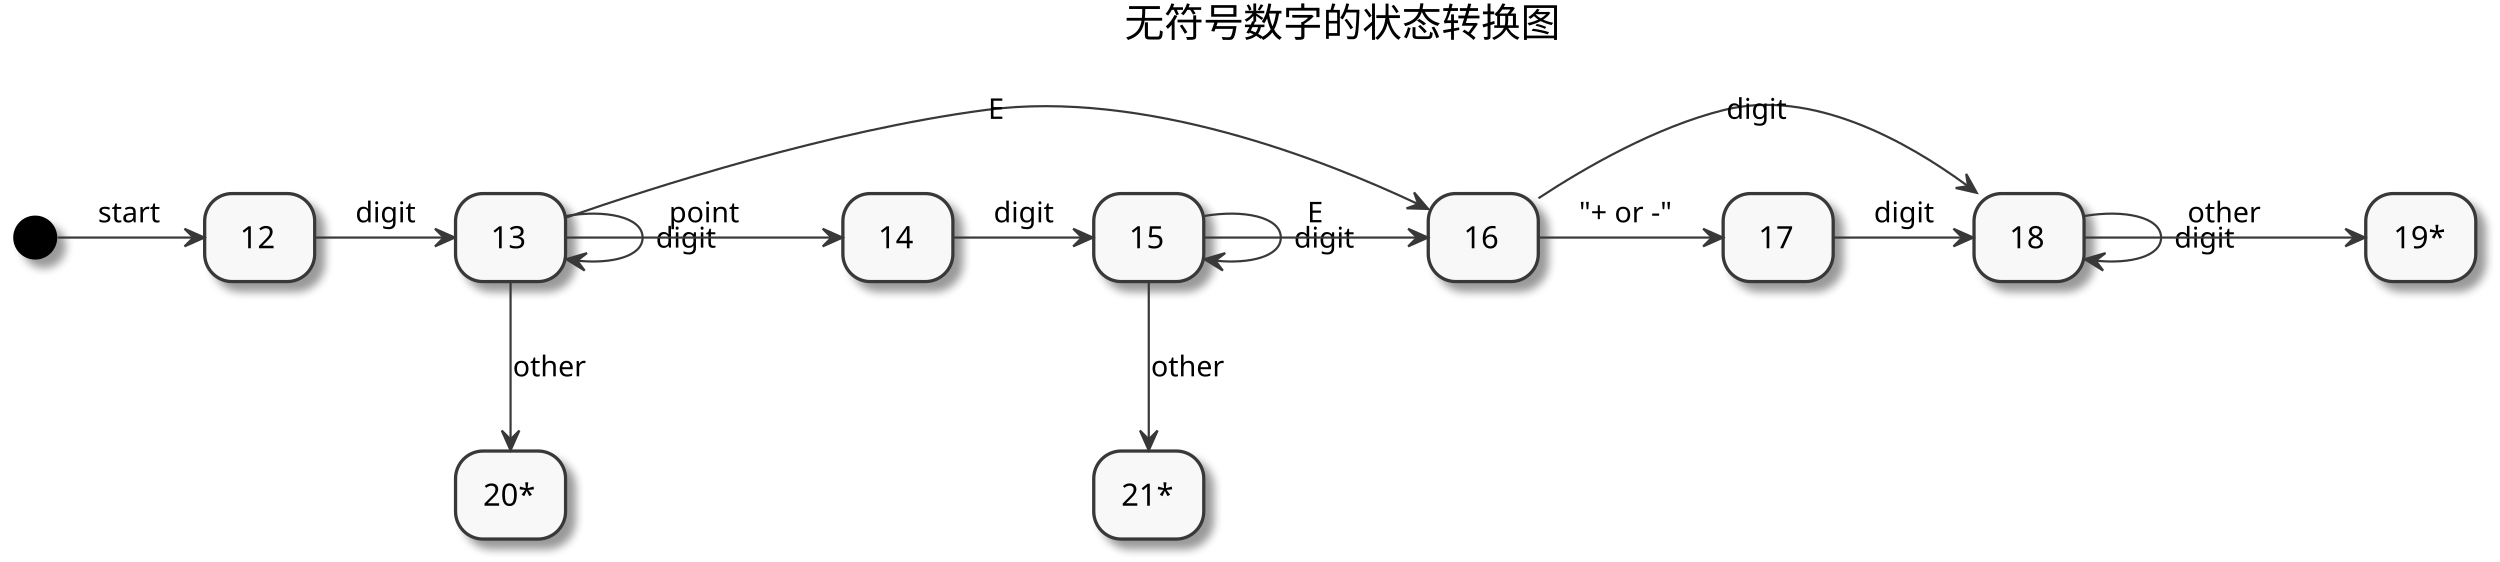
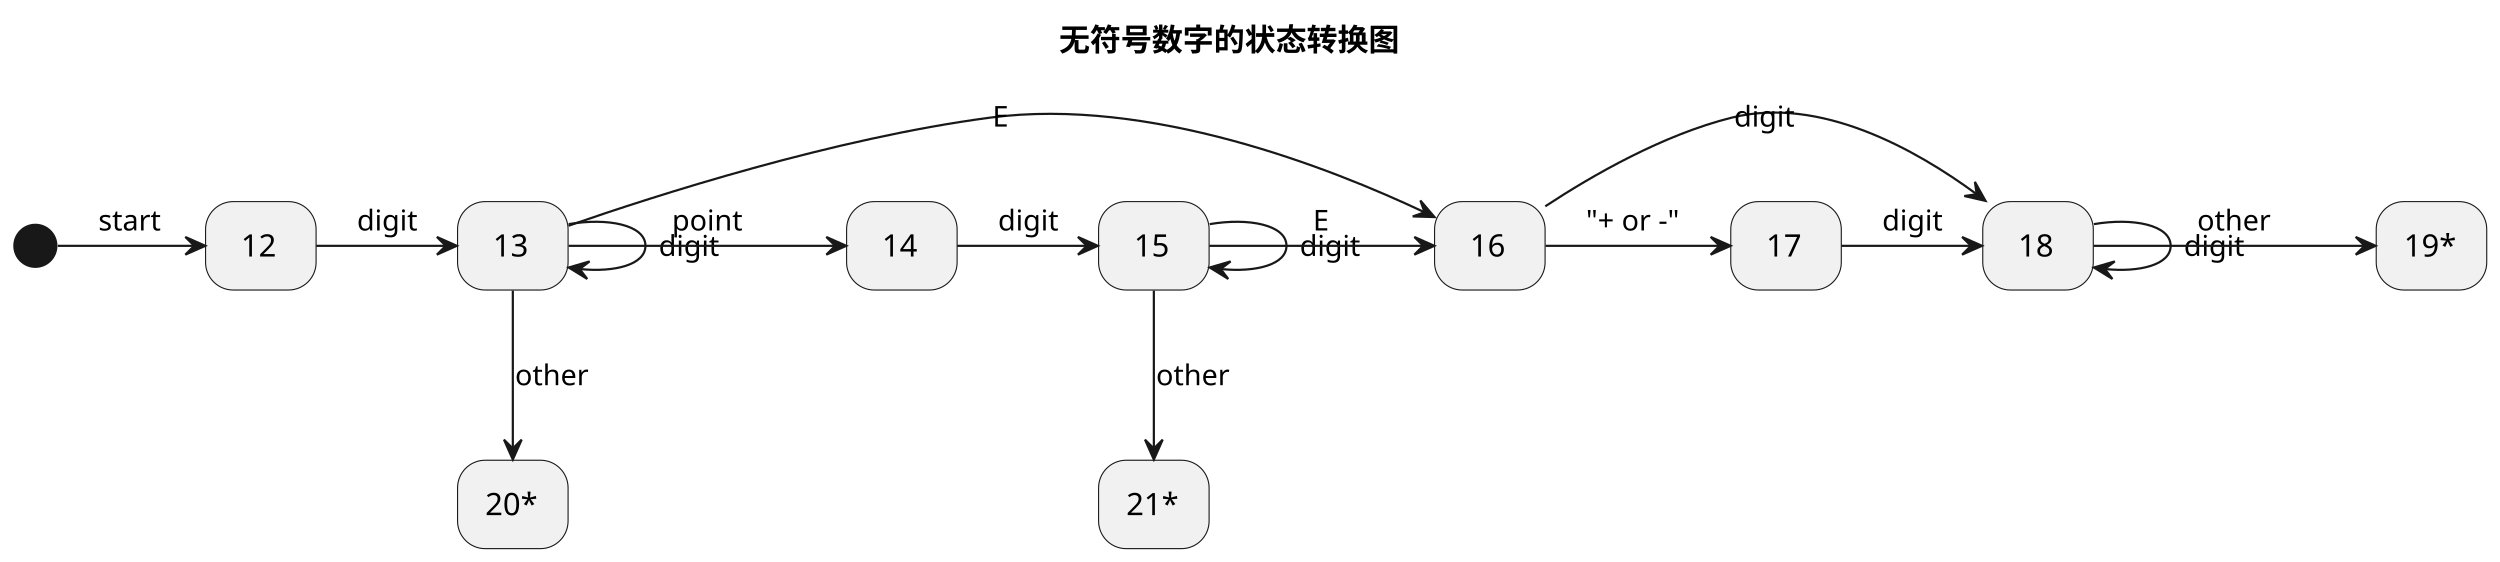
- <svg xmlns="http://www.w3.org/2000/svg" contentScriptType="application/ecmascript" contentStyleType="text/css" height="255px" preserveAspectRatio="none" style="width:1136px;height:255px;" version="1.1" viewBox="0 0 1136 255" width="1136px" zoomAndPan="magnify">
-   <defs>
-     <filter height="300%" id="f1lo8eswcix0w1" width="300%" x="-1" y="-1">
-       <feGaussianBlur result="blurOut" stdDeviation="2.0" />
-       <feColorMatrix in="blurOut" result="blurOut2" type="matrix" values="0 0 0 0 0 0 0 0 0 0 0 0 0 0 0 0 0 0 .4 0" />
-       <feOffset dx="4.0" dy="4.0" in="blurOut2" result="blurOut3" />
-       <feBlend in="SourceGraphic" in2="blurOut3" mode="normal" />
-     </filter>
-   </defs>
+ <svg xmlns="http://www.w3.org/2000/svg" contentStyleType="text/css" height="254px" preserveAspectRatio="none" style="width:1131px;height:254px;background:#FFFFFF;" version="1.1" viewBox="0 0 1131 254" width="1131px" zoomAndPan="magnify">
+   <defs />
  <g>
-     <text fill="#000000" font-family="sans-serif" font-size="18" lengthAdjust="spacingAndGlyphs" textLength="121" x="511" y="16.708">无符号数字的状态转换图</text>
-     <rect fill="#F8F8F8" filter="url(#f1lo8eswcix0w1)" height="40" rx="12.5" ry="12.5" style="stroke: #383838; stroke-width: 1.5;" width="50" x="1075" y="87.953" />
-     <text fill="#000000" font-family="sans-serif" font-size="14" lengthAdjust="spacingAndGlyphs" textLength="25" x="1087.5" y="112.8">19*</text>
-     <rect fill="#F8F8F8" filter="url(#f1lo8eswcix0w1)" height="40" rx="12.5" ry="12.5" style="stroke: #383838; stroke-width: 1.5;" width="50" x="207" y="204.953" />
-     <text fill="#000000" font-family="sans-serif" font-size="14" lengthAdjust="spacingAndGlyphs" textLength="25" x="219.5" y="229.8">20*</text>
-     <rect fill="#F8F8F8" filter="url(#f1lo8eswcix0w1)" height="40" rx="12.5" ry="12.5" style="stroke: #383838; stroke-width: 1.5;" width="50" x="497" y="204.953" />
-     <text fill="#000000" font-family="sans-serif" font-size="14" lengthAdjust="spacingAndGlyphs" textLength="25" x="509.5" y="229.8">21*</text>
-     <ellipse cx="16" cy="107.953" fill="#000000" filter="url(#f1lo8eswcix0w1)" rx="10" ry="10" style="stroke: none; stroke-width: 1.0;" />
-     <rect fill="#F8F8F8" filter="url(#f1lo8eswcix0w1)" height="40" rx="12.5" ry="12.5" style="stroke: #383838; stroke-width: 1.5;" width="50" x="93" y="87.953" />
-     <text fill="#000000" font-family="sans-serif" font-size="14" lengthAdjust="spacingAndGlyphs" textLength="18" x="109" y="112.8">12</text>
-     <rect fill="#F8F8F8" filter="url(#f1lo8eswcix0w1)" height="40" rx="12.5" ry="12.5" style="stroke: #383838; stroke-width: 1.5;" width="50" x="207" y="87.953" />
-     <text fill="#000000" font-family="sans-serif" font-size="14" lengthAdjust="spacingAndGlyphs" textLength="18" x="223" y="112.8">13</text>
-     <rect fill="#F8F8F8" filter="url(#f1lo8eswcix0w1)" height="40" rx="12.5" ry="12.5" style="stroke: #383838; stroke-width: 1.5;" width="50" x="383" y="87.953" />
-     <text fill="#000000" font-family="sans-serif" font-size="14" lengthAdjust="spacingAndGlyphs" textLength="18" x="399" y="112.8">14</text>
-     <rect fill="#F8F8F8" filter="url(#f1lo8eswcix0w1)" height="40" rx="12.5" ry="12.5" style="stroke: #383838; stroke-width: 1.5;" width="50" x="649" y="87.953" />
-     <text fill="#000000" font-family="sans-serif" font-size="14" lengthAdjust="spacingAndGlyphs" textLength="18" x="665" y="112.8">16</text>
-     <rect fill="#F8F8F8" filter="url(#f1lo8eswcix0w1)" height="40" rx="12.5" ry="12.5" style="stroke: #383838; stroke-width: 1.5;" width="50" x="497" y="87.953" />
-     <text fill="#000000" font-family="sans-serif" font-size="14" lengthAdjust="spacingAndGlyphs" textLength="18" x="513" y="112.8">15</text>
-     <rect fill="#F8F8F8" filter="url(#f1lo8eswcix0w1)" height="40" rx="12.5" ry="12.5" style="stroke: #383838; stroke-width: 1.5;" width="50" x="783" y="87.953" />
-     <text fill="#000000" font-family="sans-serif" font-size="14" lengthAdjust="spacingAndGlyphs" textLength="18" x="799" y="112.8">17</text>
-     <rect fill="#F8F8F8" filter="url(#f1lo8eswcix0w1)" height="40" rx="12.5" ry="12.5" style="stroke: #383838; stroke-width: 1.5;" width="50" x="897" y="87.953" />
-     <text fill="#000000" font-family="sans-serif" font-size="14" lengthAdjust="spacingAndGlyphs" textLength="18" x="913" y="112.8">18</text>
-     <path d="M26.15,107.953 C40.37,107.953 66.8,107.953 87.67,107.953 " fill="none" id="*start-&gt;12" style="stroke: #383838; stroke-width: 1.0;" />
-     <polygon fill="#383838" points="92.85,107.953,83.85,103.953,87.85,107.953,83.85,111.953,92.85,107.953" style="stroke: #383838; stroke-width: 1.0;" />
-     <text fill="#000000" font-family="sans-serif" font-size="13" lengthAdjust="spacingAndGlyphs" textLength="30" x="44.5" y="101.02">start</text>
-     <path d="M143.02,107.953 C160.27,107.953 183.31,107.953 201.62,107.953 " fill="none" id="12-&gt;13" style="stroke: #383838; stroke-width: 1.0;" />
-     <polygon fill="#383838" points="206.65,107.953,197.65,103.953,201.65,107.953,197.65,111.953,206.65,107.953" style="stroke: #383838; stroke-width: 1.0;" />
-     <text fill="#000000" font-family="sans-serif" font-size="13" lengthAdjust="spacingAndGlyphs" textLength="27" x="161.5" y="101.02">digit</text>
-     <path d="M257.28,98.143 C274.77,95.163 292,98.433 292,107.953 C292,116.503 278.09,120.013 262.58,118.483 " fill="none" id="13-&gt;13" style="stroke: #383838; stroke-width: 1.0;" />
-     <polygon fill="#383838" points="257.28,117.763,265.662,122.935,262.235,118.434,266.735,115.007,257.28,117.763" style="stroke: #383838; stroke-width: 1.0;" />
-     <text fill="#000000" font-family="sans-serif" font-size="13" lengthAdjust="spacingAndGlyphs" textLength="27" x="298" y="112.52">digit</text>
-     <path d="M257.22,107.953 C288.98,107.953 343.5,107.953 377.55,107.953 " fill="none" id="13-&gt;14" style="stroke: #383838; stroke-width: 1.0;" />
-     <polygon fill="#383838" points="382.83,107.953,373.83,103.953,377.83,107.953,373.83,111.953,382.83,107.953" style="stroke: #383838; stroke-width: 1.0;" />
-     <text fill="#000000" font-family="sans-serif" font-size="13" lengthAdjust="spacingAndGlyphs" textLength="32" x="304" y="101.02">point</text>
-     <path d="M232,128.203 C232,147.773 232,178.163 232,199.443 " fill="none" id="13-&gt;20" style="stroke: #383838; stroke-width: 1.0;" />
-     <polygon fill="#383838" points="232,204.643,236,195.643,232,199.643,228,195.643,232,204.643" style="stroke: #383838; stroke-width: 1.0;" />
-     <text fill="#000000" font-family="sans-serif" font-size="13" lengthAdjust="spacingAndGlyphs" textLength="34" x="233" y="171.02">other</text>
-     <path d="M257.16,98.873 C297.01,85.033 377.36,59.273 448,49.953 C519.88,40.473 601.72,72.593 644.46,92.783 " fill="none" id="13-&gt;16" style="stroke: #383838; stroke-width: 1.0;" />
-     <polygon fill="#383838" points="648.97,94.943,642.583,87.446,644.461,92.782,639.125,94.66,648.97,94.943" style="stroke: #383838; stroke-width: 1.0;" />
-     <text fill="#000000" font-family="sans-serif" font-size="13" lengthAdjust="spacingAndGlyphs" textLength="8" x="449" y="54.02">E</text>
-     <path d="M433.02,107.953 C450.27,107.953 473.31,107.953 491.62,107.953 " fill="none" id="14-&gt;15" style="stroke: #383838; stroke-width: 1.0;" />
-     <polygon fill="#383838" points="496.65,107.953,487.65,103.953,491.65,107.953,487.65,111.953,496.65,107.953" style="stroke: #383838; stroke-width: 1.0;" />
-     <text fill="#000000" font-family="sans-serif" font-size="13" lengthAdjust="spacingAndGlyphs" textLength="27" x="451.5" y="101.02">digit</text>
-     <path d="M547.28,98.143 C564.77,95.163 582,98.433 582,107.953 C582,116.503 568.09,120.013 552.58,118.483 " fill="none" id="15-&gt;15" style="stroke: #383838; stroke-width: 1.0;" />
-     <polygon fill="#383838" points="547.28,117.763,555.662,122.935,552.235,118.434,556.735,115.007,547.28,117.763" style="stroke: #383838; stroke-width: 1.0;" />
-     <text fill="#000000" font-family="sans-serif" font-size="13" lengthAdjust="spacingAndGlyphs" textLength="27" x="588" y="112.52">digit</text>
-     <path d="M547.1,107.953 C573.61,107.953 615.42,107.953 643.74,107.953 " fill="none" id="15-&gt;16" style="stroke: #383838; stroke-width: 1.0;" />
-     <polygon fill="#383838" points="648.86,107.953,639.86,103.953,643.86,107.953,639.86,111.953,648.86,107.953" style="stroke: #383838; stroke-width: 1.0;" />
-     <text fill="#000000" font-family="sans-serif" font-size="13" lengthAdjust="spacingAndGlyphs" textLength="8" x="594" y="101.02">E</text>
-     <path d="M522,128.203 C522,147.773 522,178.163 522,199.443 " fill="none" id="15-&gt;21" style="stroke: #383838; stroke-width: 1.0;" />
-     <polygon fill="#383838" points="522,204.643,526,195.643,522,199.643,518,195.643,522,204.643" style="stroke: #383838; stroke-width: 1.0;" />
-     <text fill="#000000" font-family="sans-serif" font-size="13" lengthAdjust="spacingAndGlyphs" textLength="34" x="523" y="171.02">other</text>
-     <path d="M699.2,107.953 C721.48,107.953 754.01,107.953 777.69,107.953 " fill="none" id="16-&gt;17" style="stroke: #383838; stroke-width: 1.0;" />
-     <polygon fill="#383838" points="782.91,107.953,773.91,103.953,777.91,107.953,773.91,111.953,782.91,107.953" style="stroke: #383838; stroke-width: 1.0;" />
-     <text fill="#000000" font-family="sans-serif" font-size="13" lengthAdjust="spacingAndGlyphs" textLength="47" x="717.5" y="101.02">"+ or -"</text>
-     <path d="M699.09,90.073 C720.4,76.063 752.39,57.683 783.5,49.953 C823.36,40.043 866.63,64.313 894,84.433 " fill="none" id="16-&gt;18" style="stroke: #383838; stroke-width: 1.0;" />
-     <polygon fill="#383838" points="898.25,87.623,893.45,79.023,894.25,84.623,888.65,85.423,898.25,87.623" style="stroke: #383838; stroke-width: 1.0;" />
-     <text fill="#000000" font-family="sans-serif" font-size="13" lengthAdjust="spacingAndGlyphs" textLength="27" x="784.5" y="54.02">digit</text>
-     <path d="M833.02,107.953 C850.27,107.953 873.31,107.953 891.62,107.953 " fill="none" id="17-&gt;18" style="stroke: #383838; stroke-width: 1.0;" />
-     <polygon fill="#383838" points="896.65,107.953,887.65,103.953,891.65,107.953,887.65,111.953,896.65,107.953" style="stroke: #383838; stroke-width: 1.0;" />
-     <text fill="#000000" font-family="sans-serif" font-size="13" lengthAdjust="spacingAndGlyphs" textLength="27" x="851.5" y="101.02">digit</text>
-     <path d="M947.28,98.143 C964.77,95.163 982,98.433 982,107.953 C982,116.503 968.09,120.013 952.58,118.483 " fill="none" id="18-&gt;18" style="stroke: #383838; stroke-width: 1.0;" />
-     <polygon fill="#383838" points="947.28,117.763,955.662,122.935,952.235,118.434,956.735,115.007,947.28,117.763" style="stroke: #383838; stroke-width: 1.0;" />
-     <text fill="#000000" font-family="sans-serif" font-size="13" lengthAdjust="spacingAndGlyphs" textLength="27" x="988" y="112.52">digit</text>
-     <path d="M947.13,107.953 C979.24,107.953 1034.79,107.953 1069.35,107.953 " fill="none" id="18-&gt;19" style="stroke: #383838; stroke-width: 1.0;" />
-     <polygon fill="#383838" points="1074.71,107.953,1065.71,103.953,1069.71,107.953,1065.71,111.953,1074.71,107.953" style="stroke: #383838; stroke-width: 1.0;" />
-     <text fill="#000000" font-family="sans-serif" font-size="13" lengthAdjust="spacingAndGlyphs" textLength="34" x="994" y="101.02">other</text>
+     <text fill="#000000" font-family="sans-serif" font-size="14" font-weight="bold" lengthAdjust="spacing" textLength="158.812" x="479.094" y="22.995">无符号数字的状态转换图</text>
+     <rect fill="#F1F1F1" height="40" rx="12.5" ry="12.5" style="stroke:#181818;stroke-width:0.5;" width="50" x="1075" y="91.207" />
+     <text fill="#000000" font-family="sans-serif" font-size="14" lengthAdjust="spacing" textLength="25" x="1087.5" y="116.054">19*</text>
+     <rect fill="#F1F1F1" height="40" rx="12.5" ry="12.5" style="stroke:#181818;stroke-width:0.5;" width="50" x="207" y="208.207" />
+     <text fill="#000000" font-family="sans-serif" font-size="14" lengthAdjust="spacing" textLength="25" x="219.5" y="233.054">20*</text>
+     <rect fill="#F1F1F1" height="40" rx="12.5" ry="12.5" style="stroke:#181818;stroke-width:0.5;" width="50" x="497" y="208.207" />
+     <text fill="#000000" font-family="sans-serif" font-size="14" lengthAdjust="spacing" textLength="25" x="509.5" y="233.054">21*</text>
+     <ellipse cx="16" cy="111.207" fill="#181818" rx="10" ry="10" style="stroke:none;stroke-width:1.0;" />
+     <rect fill="#F1F1F1" height="40" rx="12.5" ry="12.5" style="stroke:#181818;stroke-width:0.5;" width="50" x="93" y="91.207" />
+     <text fill="#000000" font-family="sans-serif" font-size="14" lengthAdjust="spacing" textLength="18" x="109" y="116.054">12</text>
+     <rect fill="#F1F1F1" height="40" rx="12.5" ry="12.5" style="stroke:#181818;stroke-width:0.5;" width="50" x="207" y="91.207" />
+     <text fill="#000000" font-family="sans-serif" font-size="14" lengthAdjust="spacing" textLength="18" x="223" y="116.054">13</text>
+     <rect fill="#F1F1F1" height="40" rx="12.5" ry="12.5" style="stroke:#181818;stroke-width:0.5;" width="50" x="383" y="91.207" />
+     <text fill="#000000" font-family="sans-serif" font-size="14" lengthAdjust="spacing" textLength="18" x="399" y="116.054">14</text>
+     <rect fill="#F1F1F1" height="40" rx="12.5" ry="12.5" style="stroke:#181818;stroke-width:0.5;" width="50" x="649" y="91.207" />
+     <text fill="#000000" font-family="sans-serif" font-size="14" lengthAdjust="spacing" textLength="18" x="665" y="116.054">16</text>
+     <rect fill="#F1F1F1" height="40" rx="12.5" ry="12.5" style="stroke:#181818;stroke-width:0.5;" width="50" x="497" y="91.207" />
+     <text fill="#000000" font-family="sans-serif" font-size="14" lengthAdjust="spacing" textLength="18" x="513" y="116.054">15</text>
+     <rect fill="#F1F1F1" height="40" rx="12.5" ry="12.5" style="stroke:#181818;stroke-width:0.5;" width="50" x="783" y="91.207" />
+     <text fill="#000000" font-family="sans-serif" font-size="14" lengthAdjust="spacing" textLength="18" x="799" y="116.054">17</text>
+     <rect fill="#F1F1F1" height="40" rx="12.5" ry="12.5" style="stroke:#181818;stroke-width:0.5;" width="50" x="897" y="91.207" />
+     <text fill="#000000" font-family="sans-serif" font-size="14" lengthAdjust="spacing" textLength="18" x="913" y="116.054">18</text>
+     <g id="link_*start*_12">
+       <path d="M26.15,111.207 C40.37,111.207 66.8,111.207 87.67,111.207 " fill="none" id="*start*-to-12" style="stroke:#181818;stroke-width:1.0;" />
+       <polygon fill="#181818" points="92.85,111.207,83.85,107.207,87.85,111.207,83.85,115.207,92.85,111.207" style="stroke:#181818;stroke-width:1.0;" />
+       <text fill="#000000" font-family="sans-serif" font-size="13" lengthAdjust="spacing" textLength="30" x="44.5" y="104.274">start</text>
+     </g>
+     <g id="link_12_13">
+       <path d="M143.02,111.207 C160.27,111.207 183.31,111.207 201.62,111.207 " fill="none" id="12-to-13" style="stroke:#181818;stroke-width:1.0;" />
+       <polygon fill="#181818" points="206.65,111.207,197.65,107.207,201.65,111.207,197.65,115.207,206.65,111.207" style="stroke:#181818;stroke-width:1.0;" />
+       <text fill="#000000" font-family="sans-serif" font-size="13" lengthAdjust="spacing" textLength="27" x="161.5" y="104.274">digit</text>
+     </g>
+     <g id="link_13_13">
+       <path d="M257.28,101.397 C274.77,98.417 292,101.687 292,111.207 C292,119.757 278.09,123.267 262.58,121.737 " fill="none" id="13-to-13" style="stroke:#181818;stroke-width:1.0;" />
+       <polygon fill="#181818" points="257.28,121.017,265.662,126.189,262.235,121.688,266.735,118.261,257.28,121.017" style="stroke:#181818;stroke-width:1.0;" />
+       <text fill="#000000" font-family="sans-serif" font-size="13" lengthAdjust="spacing" textLength="27" x="298" y="115.774">digit</text>
+     </g>
+     <g id="link_13_14">
+       <path d="M257.22,111.207 C288.98,111.207 343.5,111.207 377.55,111.207 " fill="none" id="13-to-14" style="stroke:#181818;stroke-width:1.0;" />
+       <polygon fill="#181818" points="382.83,111.207,373.83,107.207,377.83,111.207,373.83,115.207,382.83,111.207" style="stroke:#181818;stroke-width:1.0;" />
+       <text fill="#000000" font-family="sans-serif" font-size="13" lengthAdjust="spacing" textLength="32" x="304" y="104.274">point</text>
+     </g>
+     <g id="link_13_20">
+       <path d="M232,131.457 C232,151.027 232,181.417 232,202.697 " fill="none" id="13-to-20" style="stroke:#181818;stroke-width:1.0;" />
+       <polygon fill="#181818" points="232,207.897,236,198.897,232,202.897,228,198.897,232,207.897" style="stroke:#181818;stroke-width:1.0;" />
+       <text fill="#000000" font-family="sans-serif" font-size="13" lengthAdjust="spacing" textLength="34" x="233" y="174.274">other</text>
+     </g>
+     <g id="link_13_16">
+       <path d="M257.16,102.127 C297.01,88.287 377.36,62.527 448,53.207 C519.88,43.727 601.72,75.847 644.46,96.037 " fill="none" id="13-to-16" style="stroke:#181818;stroke-width:1.0;" />
+       <polygon fill="#181818" points="648.97,98.197,642.583,90.7,644.461,96.035,639.125,97.913,648.97,98.197" style="stroke:#181818;stroke-width:1.0;" />
+       <text fill="#000000" font-family="sans-serif" font-size="13" lengthAdjust="spacing" textLength="8" x="449" y="57.274">E</text>
+     </g>
+     <g id="link_14_15">
+       <path d="M433.02,111.207 C450.27,111.207 473.31,111.207 491.62,111.207 " fill="none" id="14-to-15" style="stroke:#181818;stroke-width:1.0;" />
+       <polygon fill="#181818" points="496.65,111.207,487.65,107.207,491.65,111.207,487.65,115.207,496.65,111.207" style="stroke:#181818;stroke-width:1.0;" />
+       <text fill="#000000" font-family="sans-serif" font-size="13" lengthAdjust="spacing" textLength="27" x="451.5" y="104.274">digit</text>
+     </g>
+     <g id="link_15_15">
+       <path d="M547.28,101.397 C564.77,98.417 582,101.687 582,111.207 C582,119.757 568.09,123.267 552.58,121.737 " fill="none" id="15-to-15" style="stroke:#181818;stroke-width:1.0;" />
+       <polygon fill="#181818" points="547.28,121.017,555.662,126.189,552.235,121.688,556.735,118.261,547.28,121.017" style="stroke:#181818;stroke-width:1.0;" />
+       <text fill="#000000" font-family="sans-serif" font-size="13" lengthAdjust="spacing" textLength="27" x="588" y="115.774">digit</text>
+     </g>
+     <g id="link_15_16">
+       <path d="M547.1,111.207 C573.61,111.207 615.42,111.207 643.74,111.207 " fill="none" id="15-to-16" style="stroke:#181818;stroke-width:1.0;" />
+       <polygon fill="#181818" points="648.86,111.207,639.86,107.207,643.86,111.207,639.86,115.207,648.86,111.207" style="stroke:#181818;stroke-width:1.0;" />
+       <text fill="#000000" font-family="sans-serif" font-size="13" lengthAdjust="spacing" textLength="8" x="594" y="104.274">E</text>
+     </g>
+     <g id="link_15_21">
+       <path d="M522,131.457 C522,151.027 522,181.417 522,202.697 " fill="none" id="15-to-21" style="stroke:#181818;stroke-width:1.0;" />
+       <polygon fill="#181818" points="522,207.897,526,198.897,522,202.897,518,198.897,522,207.897" style="stroke:#181818;stroke-width:1.0;" />
+       <text fill="#000000" font-family="sans-serif" font-size="13" lengthAdjust="spacing" textLength="34" x="523" y="174.274">other</text>
+     </g>
+     <g id="link_16_17">
+       <path d="M699.2,111.207 C721.48,111.207 754.01,111.207 777.69,111.207 " fill="none" id="16-to-17" style="stroke:#181818;stroke-width:1.0;" />
+       <polygon fill="#181818" points="782.91,111.207,773.91,107.207,777.91,111.207,773.91,115.207,782.91,111.207" style="stroke:#181818;stroke-width:1.0;" />
+       <text fill="#000000" font-family="sans-serif" font-size="13" lengthAdjust="spacing" textLength="47" x="717.5" y="104.274">"+ or -"</text>
+     </g>
+     <g id="link_16_18">
+       <path d="M699.09,93.327 C720.4,79.317 752.39,60.937 783.5,53.207 C823.36,43.297 866.63,67.567 894,87.687 " fill="none" id="16-to-18" style="stroke:#181818;stroke-width:1.0;" />
+       <polygon fill="#181818" points="898.25,90.877,893.45,82.277,894.25,87.877,888.65,88.677,898.25,90.877" style="stroke:#181818;stroke-width:1.0;" />
+       <text fill="#000000" font-family="sans-serif" font-size="13" lengthAdjust="spacing" textLength="27" x="784.5" y="57.274">digit</text>
+     </g>
+     <g id="link_17_18">
+       <path d="M833.02,111.207 C850.27,111.207 873.31,111.207 891.62,111.207 " fill="none" id="17-to-18" style="stroke:#181818;stroke-width:1.0;" />
+       <polygon fill="#181818" points="896.65,111.207,887.65,107.207,891.65,111.207,887.65,115.207,896.65,111.207" style="stroke:#181818;stroke-width:1.0;" />
+       <text fill="#000000" font-family="sans-serif" font-size="13" lengthAdjust="spacing" textLength="27" x="851.5" y="104.274">digit</text>
+     </g>
+     <g id="link_18_18">
+       <path d="M947.28,101.397 C964.77,98.417 982,101.687 982,111.207 C982,119.757 968.09,123.267 952.58,121.737 " fill="none" id="18-to-18" style="stroke:#181818;stroke-width:1.0;" />
+       <polygon fill="#181818" points="947.28,121.017,955.662,126.189,952.235,121.688,956.735,118.261,947.28,121.017" style="stroke:#181818;stroke-width:1.0;" />
+       <text fill="#000000" font-family="sans-serif" font-size="13" lengthAdjust="spacing" textLength="27" x="988" y="115.774">digit</text>
+     </g>
+     <g id="link_18_19">
+       <path d="M947.13,111.207 C979.24,111.207 1034.79,111.207 1069.35,111.207 " fill="none" id="18-to-19" style="stroke:#181818;stroke-width:1.0;" />
+       <polygon fill="#181818" points="1074.71,111.207,1065.71,107.207,1069.71,111.207,1065.71,115.207,1074.71,111.207" style="stroke:#181818;stroke-width:1.0;" />
+       <text fill="#000000" font-family="sans-serif" font-size="13" lengthAdjust="spacing" textLength="34" x="994" y="104.274">other</text>
+     </g>
  </g>
</svg>
